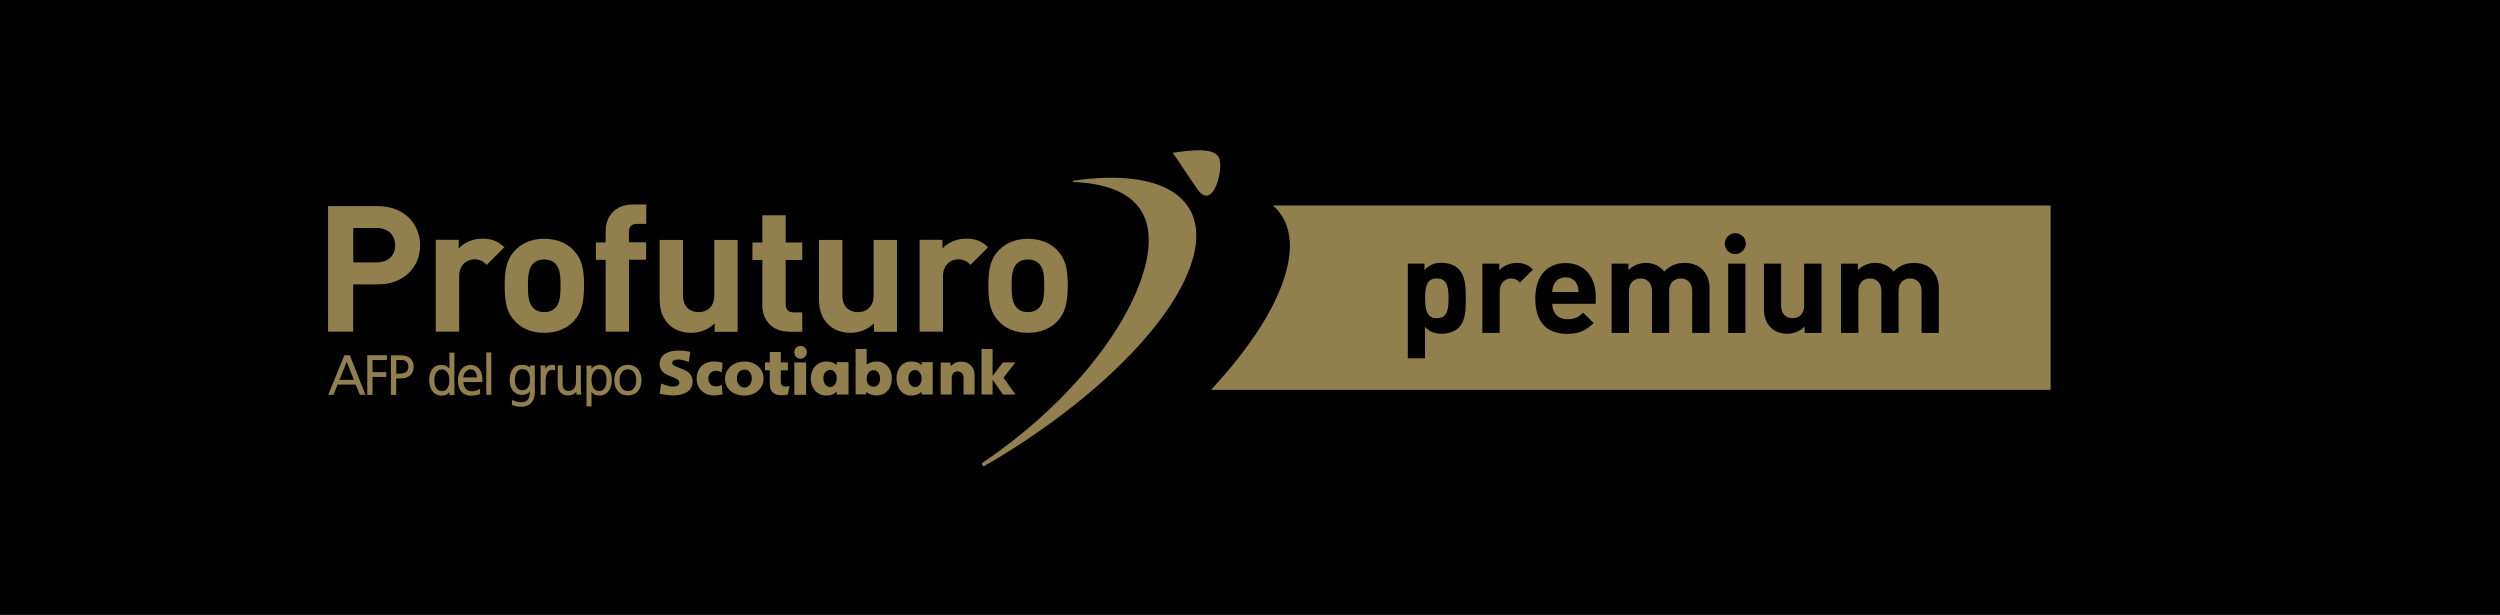
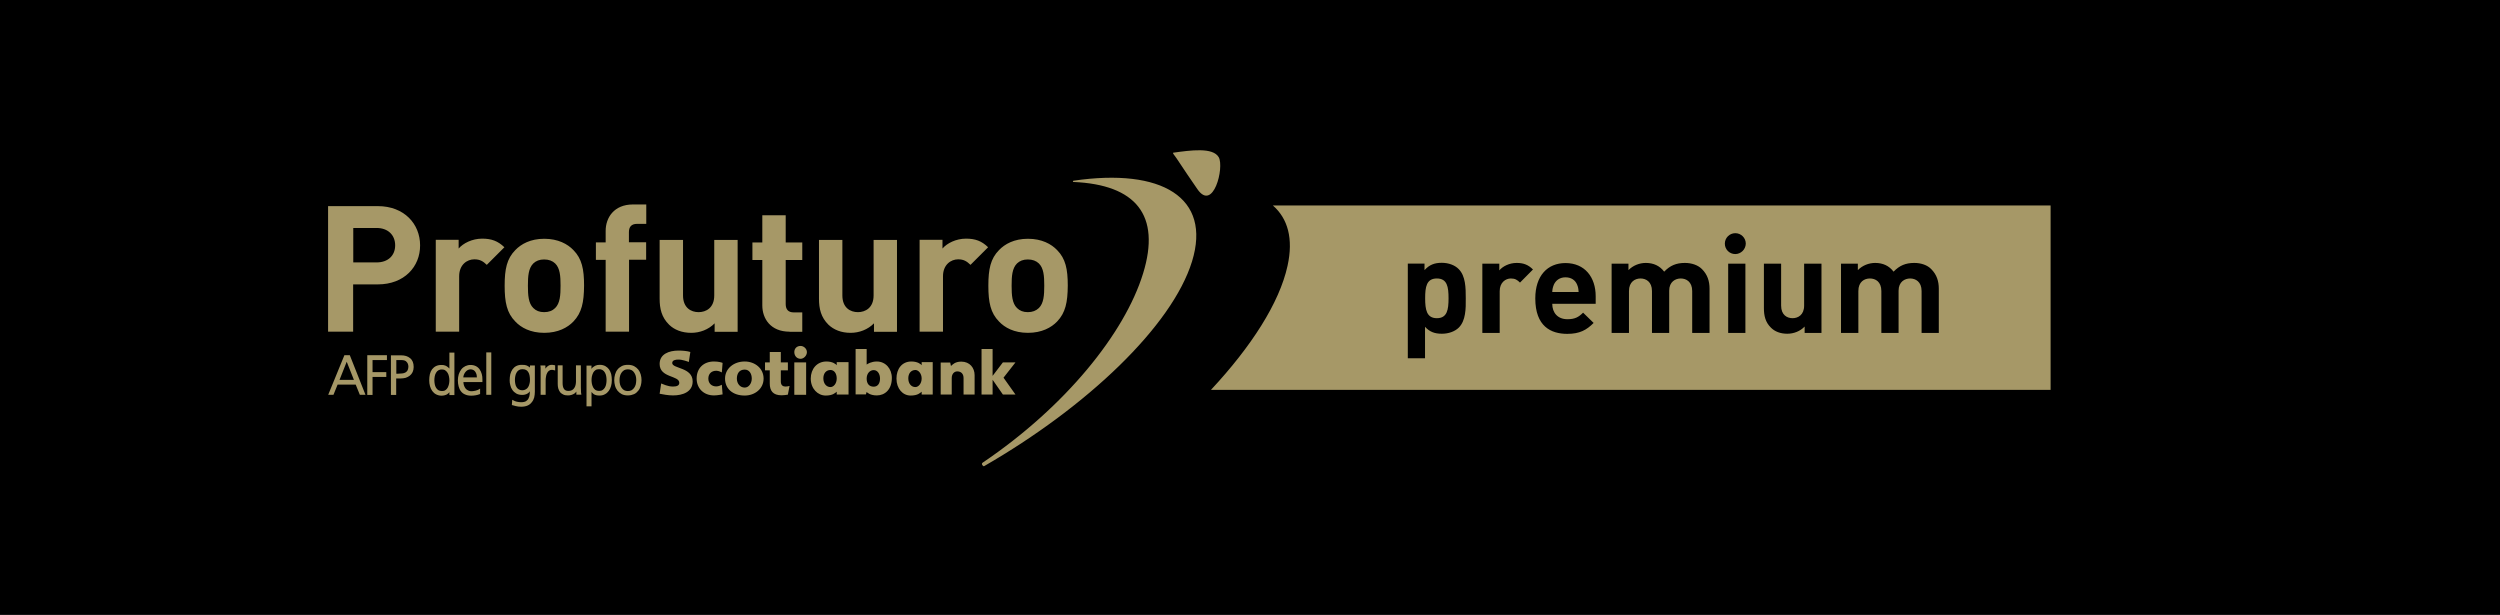
<svg xmlns="http://www.w3.org/2000/svg" id="logo-premium" viewBox="0 0 194.54 47.85">
  <path d="M0 0h194.54v47.85H0z" />
-   <path fill="#917F4D" d="M29.4 22.13h-1.92v3.68h-1.95v-9.77h3.87c2.06 0 3.29 1.39 3.29 3.05.01 1.66-1.23 3.04-3.29 3.04m-.09-4.39h-1.82v2.68h1.82c.88 0 1.44-.53 1.44-1.33s-.56-1.35-1.44-1.35M37.88 20.61c-.28-.27-.52-.43-.97-.43-.56 0-1.18.41-1.18 1.32v4.31h-1.82v-7.15h1.78v.68c.35-.41 1.05-.77 1.83-.77.72 0 1.22.18 1.73.67l-1.37 1.37zM44.62 25.02c-.45.47-1.19.88-2.27.88s-1.81-.41-2.25-.88c-.66-.67-.83-1.49-.83-2.79 0-1.29.17-2.1.83-2.77.45-.47 1.18-.88 2.25-.88 1.08 0 1.82.41 2.27.88.66.67.83 1.48.83 2.77-.01 1.3-.18 2.11-.83 2.79M43.2 20.5c-.21-.2-.49-.31-.86-.31-.36 0-.63.11-.84.31-.38.38-.42.99-.42 1.73s.04 1.37.42 1.74c.21.21.48.32.84.32.37 0 .65-.11.86-.32.38-.37.42-1 .42-1.74s-.04-1.36-.42-1.73M48.95 20.22v5.59h-1.82v-5.59h-.76v-1.36h.76v-.9c0-1.01.64-2.05 2.13-2.05h1.03v1.51h-.72c-.43 0-.63.23-.63.64v.79h1.34v1.36h-1.33zM55.61 25.81v-.65c-.48.49-1.15.74-1.82.74-.73 0-1.32-.24-1.72-.63-.59-.58-.74-1.25-.74-2.03v-4.57h1.82v4.32c0 .97.63 1.3 1.21 1.3s1.22-.33 1.22-1.3v-4.32h1.82v7.15h-1.79zM61.44 25.81c-1.48 0-2.12-1.02-2.12-2.04v-3.54h-.77v-1.36h.77v-2.12h1.82v2.12h1.29v1.36h-1.29v3.43c0 .41.19.65.63.65h.66v1.51h-.99zM68.01 25.81v-.65c-.48.49-1.15.74-1.82.74-.73 0-1.31-.24-1.72-.63-.59-.58-.74-1.25-.74-2.03v-4.57h1.82v4.32c0 .97.63 1.3 1.21 1.3.57 0 1.22-.33 1.22-1.3v-4.32h1.82v7.15h-1.79zM75.52 20.61c-.28-.27-.52-.43-.96-.43-.56 0-1.18.41-1.18 1.32v4.31h-1.82v-7.15h1.78v.68c.35-.41 1.05-.77 1.83-.77.72 0 1.22.18 1.72.67l-1.37 1.37zM82.26 25.02c-.45.47-1.19.88-2.27.88s-1.81-.41-2.25-.88c-.66-.67-.83-1.49-.83-2.79 0-1.29.17-2.1.83-2.77.45-.47 1.18-.88 2.25-.88 1.08 0 1.82.41 2.27.88.66.67.83 1.48.83 2.77-.01 1.3-.18 2.11-.83 2.79m-1.42-4.52c-.21-.2-.49-.31-.86-.31-.36 0-.63.11-.84.31-.38.38-.42.99-.42 1.73s.04 1.37.42 1.74c.21.21.48.32.84.32s.64-.11.86-.32c.38-.37.42-1 .42-1.74s-.04-1.36-.42-1.73" />
-   <path fill="#917F4D" d="M83.55 14.06c-.06.01-.06.04-.06.05 0 .02.01.05.04.05 4.86.21 6.82 2.58 5.42 7.12-1.43 4.65-6.04 10.37-12.48 14.72-.15.1.03.3.1.28 8.04-4.63 14.64-10.92 16.19-15.94 1.53-4.98-2.36-7.28-9.21-6.28M91.33 12.01c-.02-.03-.09-.12-.02-.13 1.31-.18 3.08-.44 3.53.36.44.8-.43 4.28-1.67 2.47-1.3-1.88-1.55-2.33-1.84-2.7M70.68 29.44c0 .42.24.68.55.68.24 0 .49-.27.49-.67 0-.38-.25-.66-.49-.66-.36.01-.55.29-.55.65m1.9-1.26v2.52h-.86v-.22c-.12.1-.31.3-.86.3-.61 0-1.1-.53-1.1-1.32 0-.75.42-1.33 1.16-1.33.49 0 .74.21.8.29v-.24h.86zM57.95 30.16c.31 0 .55-.32.55-.7s-.19-.7-.55-.7c-.43 0-.61.32-.61.7s.24.7.61.7m0 .62c-.92 0-1.53-.52-1.53-1.32 0-.78.68-1.33 1.53-1.33.79 0 1.47.53 1.47 1.33 0 .79-.68 1.32-1.47 1.32M68.48 29.46c0-.36-.19-.66-.49-.66-.31 0-.55.27-.55.66 0 .38.18.63.55.63.31 0 .49-.25.49-.63m-1.9 1.24v-3.54h.86v1.21c.06-.05.36-.24.79-.24.68 0 1.17.56 1.17 1.28 0 .91-.55 1.36-1.17 1.36-.49 0-.73-.2-.79-.27l-.06.19h-.8zM61.81 28.2h.92v2.52h-.92zM62.3 26.92c-.31 0-.49.21-.49.48s.18.52.49.52c.24 0 .49-.24.49-.52 0-.27-.25-.48-.49-.48M73.2 30.7h.86v-1.28c0-.32.19-.52.43-.52.31 0 .49.2.49.52v1.28h.86v-1.51c0-.56-.37-1.05-1.04-1.05-.49 0-.68.24-.8.34l-.06-.27h-.74v2.49" />
-   <path fill="#917F4D" d="M76.38 30.7h.86v-1.15l.8 1.15h.98l-.93-1.31.93-1.19h-.98l-.8 1.05v-2.09h-.86zM56.23 28.24c-.06-.03-.31-.11-.67-.11-.8 0-1.35.51-1.35 1.33 0 .76.55 1.31 1.35 1.31.3 0 .61-.08.67-.08l-.06-.75c-.06.03-.24.13-.43.13-.37 0-.62-.24-.62-.61 0-.38.25-.61.62-.61.18 0 .37.1.43.13l.06-.74M64.07 29.44c0 .42.25.68.55.68.25 0 .49-.27.49-.67 0-.38-.19-.66-.49-.66-.36.01-.55.29-.55.65m1.96-1.26v2.52h-.92v-.22c-.12.1-.31.3-.86.3-.61 0-1.16-.53-1.16-1.32 0-.75.48-1.33 1.22-1.33.49 0 .74.21.8.29v-.24h.92zM51.33 30.64c.25.05.67.13 1.04.13.74 0 1.53-.26 1.53-1.09 0-1.11-1.59-.98-1.59-1.43 0-.22.24-.27.49-.27.31 0 .74.16.8.19l.12-.78c-.25-.08-.61-.11-.92-.11-.74 0-1.47.27-1.47 1.04 0 1.1 1.53.88 1.53 1.47 0 .21-.19.29-.49.29-.43 0-.79-.2-.92-.24l-.12.8M61.44 30.03c-.06.02-.19.05-.31.05-.19 0-.37-.08-.37-.4v-.86h.55v-.62h-.55v-.81h-.86v.81h-.37v.62h.37v1.02c0 .56.24.92.92.92.18 0 .36-.03.49-.05l.13-.68M26.8 27.64l-1.26 3.08h.41l.32-.79h1.41l.32.79h.44l-1.22-3.08h-.42zm-.38 1.92l.56-1.41.56 1.41h-1.12zM28.58 30.73h.41v-1.4h1.07v-.37h-1.07v-.94h1.12v-.38h-1.53zM31.91 27.87c-.18-.15-.41-.22-.7-.22h-.79v3.08h.41v-1.28h.35c.14 0 .27-.02.39-.05.12-.04.23-.1.32-.17s.17-.17.22-.28c.05-.11.08-.24.08-.39 0-.31-.09-.54-.28-.69m-.2.96c-.04.07-.1.12-.17.16-.07.04-.16.06-.25.07-.1.01-.2.02-.31.02h-.14v-1.06h.41c.17 0 .31.04.39.14.09.09.14.22.14.39-.01.11-.03.21-.07.28M34.97 28.68a.474.474 0 0 0-.1-.1 1.07 1.07 0 0 0-.21-.13.749.749 0 0 0-.31-.05c-.17 0-.31.03-.43.09s-.22.15-.3.25c-.08.11-.13.23-.17.38-.03.14-.05.3-.05.47 0 .17.02.32.06.46.04.15.1.27.18.38.08.11.18.2.3.26s.26.1.41.1c.17 0 .31-.04.43-.1.07-.04.14-.1.19-.17v.22h.39v-3.3h-.39v1.24zm-.03 1.2c-.02.1-.06.2-.1.28-.05.08-.1.15-.18.2-.07.05-.16.07-.27.07-.11 0-.21-.03-.28-.07a.546.546 0 0 1-.18-.19.794.794 0 0 1-.1-.27c-.02-.11-.03-.21-.03-.31s.01-.2.03-.31c.02-.1.05-.19.1-.27a.486.486 0 0 1 .46-.26c.11 0 .2.02.27.08.08.05.13.12.18.2.05.08.08.18.1.28.02.1.03.2.03.29 0 .08-.01.17-.03.28M37.32 28.74a.788.788 0 0 0-.29-.25.928.928 0 0 0-.42-.09.902.902 0 0 0-.71.34c-.08.11-.15.23-.2.38a1.78 1.78 0 0 0-.01.95c.04.14.09.27.18.38.08.11.2.2.33.25.13.06.29.09.48.09.1 0 .21-.01.33-.03.12-.02.23-.05.32-.09l.03-.01v-.42l-.09.06c-.03.01-.07.03-.11.05-.05.02-.1.04-.15.05l-.16.03c-.18.03-.32.01-.43-.05a.526.526 0 0 1-.2-.16.899.899 0 0 1-.12-.24c-.02-.08-.04-.16-.04-.25h1.48v-.2c0-.14-.01-.29-.05-.42-.04-.15-.1-.27-.17-.37m-1.27.63a.776.776 0 0 1 .16-.41c.05-.07.11-.12.18-.16a.47.47 0 0 1 .46 0c.06.04.12.09.15.15.04.07.07.14.09.22.01.06.02.14.02.2h-1.06zM37.84 27.42h.39v3.3h-.39zM41.24 28.6c-.02-.02-.04-.04-.06-.05a.95.95 0 0 0-.17-.1c-.06-.02-.12-.04-.19-.05-.06-.01-.13-.01-.21-.01-.17 0-.31.03-.43.09s-.22.15-.3.26c-.07.11-.13.23-.17.38-.03.14-.05.3-.05.47 0 .12.01.25.05.38.03.14.08.26.16.37.07.11.18.21.3.28.12.07.28.11.46.11.15 0 .29-.03.41-.1.07-.04.14-.1.19-.18 0 .08-.01.15-.01.22-.01.12-.04.24-.09.33-.04.09-.11.16-.2.22-.09.05-.22.08-.38.08-.11 0-.23-.02-.33-.04a.909.909 0 0 1-.28-.11l-.08-.04-.03.41.05.01c.06.02.15.04.26.07.12.03.26.05.41.05.19 0 .36-.03.5-.09s.25-.15.33-.26c.09-.1.15-.23.19-.37.03-.14.05-.29.05-.44v-2.05h-.38v.16zm-.04 1.27c-.02.1-.06.18-.1.25-.05.08-.11.14-.19.18-.08.05-.17.07-.28.07-.1 0-.19-.03-.26-.07a.462.462 0 0 1-.17-.17.673.673 0 0 1-.1-.26 1.526 1.526 0 0 1 0-.61c.02-.1.05-.19.1-.27a.486.486 0 0 1 .46-.26c.11 0 .21.02.28.06.07.04.13.1.17.17.05.08.08.16.1.27.02.11.03.23.03.35 0 .1-.01.19-.04.29M43.05 28.4a.56.56 0 0 0-.32.03c-.07.03-.12.07-.17.12-.05.04-.09.09-.12.14v-.25h-.39l.01.07c0 .04.01.07.01.1v2.11h.39v-1.13c0-.09.01-.19.03-.29.01-.1.04-.18.08-.26.04-.08.08-.14.15-.19a.35.35 0 0 1 .23-.07c.03 0 .06 0 .09.01.03 0 .06.01.08.02l.08.02v-.4l-.04-.01c-.04 0-.07-.01-.11-.02M45.21 30.4c0-.08-.01-.16-.01-.25v-1.72h-.38v1.26c0 .08-.01.17-.03.26a.72.72 0 0 1-.1.24c-.04.07-.1.12-.18.17-.07.04-.16.06-.28.06-.16 0-.27-.05-.34-.15-.08-.11-.11-.27-.11-.46v-1.38h-.38v1.44c0 .12.01.24.04.35.03.11.08.2.14.29.06.08.15.14.25.19.1.05.22.07.36.07a.914.914 0 0 0 .53-.16c.05-.04.09-.09.13-.14v.24h.39l-.01-.07c-.02-.06-.02-.15-.02-.24M47.39 28.74a.942.942 0 0 0-.3-.26.942.942 0 0 0-.43-.09c-.12 0-.23.02-.32.06-.08.04-.15.09-.22.14-.04.04-.07.07-.1.11l.01-.25h-.39v3.17h.39V30.5c.05.07.11.12.17.17.12.08.27.11.45.11.16 0 .3-.03.42-.1.12-.06.22-.15.3-.26.08-.11.14-.23.18-.38.04-.14.06-.29.06-.46 0-.17-.02-.32-.05-.47-.04-.14-.1-.27-.17-.37m-.22 1.15c-.02.1-.05.19-.1.27-.05.08-.1.14-.18.19-.07.05-.16.07-.28.07-.11 0-.2-.03-.27-.07a.578.578 0 0 1-.18-.2c-.04-.08-.08-.18-.1-.28a1.526 1.526 0 0 1 0-.59c.02-.1.06-.19.1-.28.05-.08.1-.15.18-.2.07-.05.16-.07.27-.07a.486.486 0 0 1 .46.26c.05.08.08.17.1.27a1.709 1.709 0 0 1 0 .63M49.86 29.14a1.13 1.13 0 0 0-.19-.38c-.09-.11-.2-.2-.33-.27-.14-.07-.3-.1-.48-.1-.19 0-.35.03-.48.1s-.25.16-.33.27c-.09.11-.15.24-.19.38a1.611 1.611 0 0 0 0 .88c.04.15.11.27.19.38.09.11.2.2.33.27.14.07.3.1.48.1s.34-.04.48-.1c.14-.06.24-.16.33-.27.09-.11.15-.24.19-.38a1.611 1.611 0 0 0 0-.88m-.39.78c-.03.1-.07.19-.13.27-.05.07-.12.13-.2.18-.16.08-.4.08-.56 0a.578.578 0 0 1-.2-.18.845.845 0 0 1-.13-.27c-.03-.1-.04-.22-.04-.34 0-.12.01-.23.04-.33s.07-.2.13-.27c.05-.07.12-.13.2-.18.08-.04.17-.06.28-.06.1 0 .2.02.28.06.08.04.15.1.2.18.06.08.1.17.13.27s.04.22.04.33c0 .12-.02.24-.04.34M99.05 15.99c1.16 1.01 1.61 2.58 1.14 4.7-.63 2.88-2.82 6.28-5.96 9.65h65.34V15.99H99.05zm14.47 9.5c-.3.3-.79.48-1.32.48-.55 0-.95-.14-1.31-.54v2.45h-1.34v-7.37h1.3v.51c.37-.41.77-.57 1.34-.57.53 0 1.02.18 1.32.49.54.54.55 1.46.55 2.27.01.81 0 1.74-.54 2.28m4.76-3.5c-.21-.21-.38-.32-.71-.32-.41 0-.87.31-.87.99v3.25h-1.35v-5.39h1.32v.52c.26-.31.77-.58 1.35-.58.53 0 .9.14 1.27.51l-1.01 1.02zm5.89 1.65h-3.38c0 .69.42 1.2 1.18 1.2.59 0 .88-.17 1.22-.51l.82.8c-.55.55-1.08.85-2.05.85-1.27 0-2.49-.58-2.49-2.76 0-1.76.95-2.75 2.35-2.75 1.5 0 2.35 1.1 2.35 2.58v.59zm8.86 2.27h-1.35v-3.26c0-.73-.47-.98-.89-.98-.41 0-.9.25-.9.95v3.29h-1.34v-3.26c0-.73-.47-.98-.89-.98-.42 0-.9.25-.9.98v3.26h-1.35v-5.39h1.31v.5c.35-.36.85-.56 1.35-.56.6 0 1.08.22 1.43.68.46-.48.94-.68 1.61-.68.54 0 1.02.17 1.33.48.43.43.59.94.59 1.53v3.44zm2.79 0h-1.34v-5.39h1.34v5.39zm-.79-6.14c-.45 0-.81-.36-.81-.81a.815.815 0 1 1 1.63 0c-.01.45-.38.81-.82.81m6.71 6.14h-1.31v-.5c-.35.37-.85.56-1.35.56-.54 0-.97-.17-1.27-.47-.44-.43-.55-.94-.55-1.53v-3.45h1.34v3.26c0 .74.47.98.89.98.42 0 .9-.25.9-.98v-3.26h1.35v5.39zm9.13 0h-1.34v-3.26c0-.73-.47-.98-.89-.98-.41 0-.9.25-.9.95v3.29h-1.34v-3.26c0-.73-.46-.98-.89-.98s-.9.25-.9.98v3.26h-1.35v-5.39h1.31v.5c.35-.36.85-.56 1.35-.56.6 0 1.08.22 1.43.68.46-.48.94-.68 1.61-.68.54 0 1.02.17 1.32.48.43.43.59.94.59 1.53v3.44z" />
-   <path fill="#917F4D" d="M121.82 21.58c-.45 0-.75.24-.9.56-.08.2-.12.34-.13.58h2.05c-.01-.24-.04-.39-.12-.58-.14-.33-.44-.56-.9-.56M111.81 21.67c-.81 0-.91.66-.91 1.54s.11 1.55.91 1.55c.81 0 .91-.67.91-1.55s-.1-1.54-.91-1.54" />
+   <path fill="#A69867" d="M29.4 22.13h-1.92v3.68h-1.95v-9.77h3.87c2.06 0 3.29 1.39 3.29 3.05.01 1.66-1.23 3.04-3.29 3.04m-.09-4.39h-1.82v2.68h1.82c.88 0 1.44-.53 1.44-1.33s-.56-1.35-1.44-1.35M37.88 20.61c-.28-.27-.52-.43-.97-.43-.56 0-1.18.41-1.18 1.32v4.31h-1.82v-7.15h1.78v.68c.35-.41 1.05-.77 1.83-.77.72 0 1.22.18 1.73.67l-1.37 1.37zM44.62 25.02c-.45.47-1.19.88-2.27.88s-1.81-.41-2.25-.88c-.66-.67-.83-1.49-.83-2.79 0-1.29.17-2.1.83-2.77.45-.47 1.18-.88 2.25-.88 1.08 0 1.82.41 2.27.88.66.67.83 1.48.83 2.77-.01 1.3-.18 2.11-.83 2.79M43.2 20.5c-.21-.2-.49-.31-.86-.31-.36 0-.63.11-.84.31-.38.38-.42.99-.42 1.73s.04 1.37.42 1.74c.21.21.48.32.84.32.37 0 .65-.11.86-.32.38-.37.42-1 .42-1.74s-.04-1.36-.42-1.73M48.95 20.22v5.59h-1.82v-5.59h-.76v-1.36h.76v-.9c0-1.01.64-2.05 2.13-2.05h1.03v1.51h-.72c-.43 0-.63.23-.63.64v.79h1.34v1.36h-1.33zM55.61 25.81v-.65c-.48.49-1.15.74-1.82.74-.73 0-1.32-.24-1.72-.63-.59-.58-.74-1.25-.74-2.03v-4.57h1.82v4.32c0 .97.63 1.3 1.21 1.3s1.22-.33 1.22-1.3v-4.32h1.82v7.15h-1.79zM61.44 25.81c-1.48 0-2.12-1.02-2.12-2.04v-3.54h-.77v-1.36h.77v-2.12h1.82v2.12h1.29v1.36h-1.29v3.43c0 .41.19.65.63.65h.66v1.51h-.99zM68.01 25.81v-.65c-.48.49-1.15.74-1.82.74-.73 0-1.31-.24-1.72-.63-.59-.58-.74-1.25-.74-2.03v-4.57h1.82v4.32c0 .97.63 1.3 1.21 1.3.57 0 1.22-.33 1.22-1.3v-4.32h1.82v7.15h-1.79zM75.52 20.61c-.28-.27-.52-.43-.96-.43-.56 0-1.18.41-1.18 1.32v4.31h-1.82v-7.15h1.78v.68c.35-.41 1.05-.77 1.83-.77.72 0 1.22.18 1.72.67l-1.37 1.37zM82.26 25.02c-.45.47-1.19.88-2.27.88s-1.81-.41-2.25-.88c-.66-.67-.83-1.49-.83-2.79 0-1.29.17-2.1.83-2.77.45-.47 1.18-.88 2.25-.88 1.08 0 1.82.41 2.27.88.66.67.83 1.48.83 2.77-.01 1.3-.18 2.11-.83 2.79m-1.42-4.52c-.21-.2-.49-.31-.86-.31-.36 0-.63.11-.84.31-.38.38-.42.99-.42 1.73s.04 1.37.42 1.74c.21.21.48.32.84.32s.64-.11.86-.32c.38-.37.42-1 .42-1.74s-.04-1.36-.42-1.73" />
+   <path fill="#A69867" d="M83.55 14.06c-.06.01-.06.04-.06.05 0 .02.01.05.04.05 4.86.21 6.82 2.58 5.42 7.12-1.43 4.65-6.04 10.37-12.48 14.72-.15.1.03.3.1.28 8.04-4.63 14.64-10.92 16.19-15.94 1.53-4.98-2.36-7.28-9.21-6.28M91.33 12.01c-.02-.03-.09-.12-.02-.13 1.31-.18 3.08-.44 3.53.36.44.8-.43 4.28-1.67 2.47-1.3-1.88-1.55-2.33-1.84-2.7M70.68 29.44c0 .42.24.68.55.68.24 0 .49-.27.49-.67 0-.38-.25-.66-.49-.66-.36.01-.55.29-.55.65m1.9-1.26v2.52h-.86v-.22c-.12.1-.31.3-.86.3-.61 0-1.1-.53-1.1-1.32 0-.75.42-1.33 1.16-1.33.49 0 .74.21.8.29v-.24h.86zM57.95 30.16c.31 0 .55-.32.55-.7s-.19-.7-.55-.7c-.43 0-.61.32-.61.7s.24.7.61.7m0 .62c-.92 0-1.53-.52-1.53-1.32 0-.78.68-1.33 1.53-1.33.79 0 1.47.53 1.47 1.33 0 .79-.68 1.32-1.47 1.32M68.48 29.46c0-.36-.19-.66-.49-.66-.31 0-.55.27-.55.66 0 .38.18.63.55.63.31 0 .49-.25.49-.63m-1.9 1.24v-3.54h.86v1.21c.06-.05.36-.24.79-.24.68 0 1.17.56 1.17 1.28 0 .91-.55 1.36-1.17 1.36-.49 0-.73-.2-.79-.27l-.06.19h-.8zM61.81 28.2h.92v2.52h-.92zM62.3 26.92c-.31 0-.49.21-.49.48s.18.52.49.52c.24 0 .49-.24.49-.52 0-.27-.25-.48-.49-.48M73.2 30.7h.86v-1.28c0-.32.19-.52.43-.52.31 0 .49.2.49.52v1.28h.86v-1.51c0-.56-.37-1.05-1.04-1.05-.49 0-.68.24-.8.34l-.06-.27h-.74v2.49" />
+   <path fill="#A69867" d="M76.38 30.7h.86v-1.15l.8 1.15h.98l-.93-1.31.93-1.19h-.98l-.8 1.05v-2.09h-.86zM56.23 28.24c-.06-.03-.31-.11-.67-.11-.8 0-1.35.51-1.35 1.33 0 .76.55 1.31 1.35 1.31.3 0 .61-.08.67-.08l-.06-.75c-.06.03-.24.13-.43.13-.37 0-.62-.24-.62-.61 0-.38.25-.61.62-.61.18 0 .37.1.43.13l.06-.74M64.07 29.44c0 .42.25.68.55.68.25 0 .49-.27.49-.67 0-.38-.19-.66-.49-.66-.36.01-.55.29-.55.65m1.96-1.26v2.52h-.92v-.22c-.12.1-.31.3-.86.3-.61 0-1.16-.53-1.16-1.32 0-.75.48-1.33 1.22-1.33.49 0 .74.21.8.29v-.24h.92zM51.33 30.64c.25.05.67.13 1.04.13.74 0 1.53-.26 1.53-1.09 0-1.11-1.59-.98-1.59-1.43 0-.22.24-.27.49-.27.31 0 .74.16.8.19l.12-.78c-.25-.08-.61-.11-.92-.11-.74 0-1.47.27-1.47 1.04 0 1.1 1.53.88 1.53 1.47 0 .21-.19.29-.49.29-.43 0-.79-.2-.92-.24l-.12.8M61.44 30.03c-.06.02-.19.05-.31.05-.19 0-.37-.08-.37-.4v-.86h.55v-.62h-.55v-.81h-.86v.81h-.37v.62h.37v1.02c0 .56.24.92.92.92.18 0 .36-.03.49-.05l.13-.68M26.8 27.64l-1.26 3.08h.41l.32-.79h1.41l.32.79h.44l-1.22-3.08h-.42zm-.38 1.92l.56-1.41.56 1.41h-1.12zM28.58 30.73h.41v-1.4h1.07v-.37h-1.07v-.94h1.12v-.38h-1.53zM31.91 27.87c-.18-.15-.41-.22-.7-.22h-.79v3.08h.41v-1.28h.35c.14 0 .27-.02.39-.05.12-.04.23-.1.32-.17s.17-.17.22-.28c.05-.11.08-.24.08-.39 0-.31-.09-.54-.28-.69m-.2.96c-.04.07-.1.12-.17.16-.07.04-.16.06-.25.07-.1.01-.2.02-.31.02h-.14v-1.06h.41c.17 0 .31.04.39.14.09.09.14.22.14.39-.01.11-.03.21-.07.28M34.97 28.68a.474.474 0 0 0-.1-.1 1.07 1.07 0 0 0-.21-.13.749.749 0 0 0-.31-.05c-.17 0-.31.03-.43.09s-.22.15-.3.25c-.08.11-.13.23-.17.38-.03.14-.05.3-.05.47 0 .17.02.32.06.46.04.15.1.27.18.38.08.11.18.2.3.26s.26.1.41.1c.17 0 .31-.04.43-.1.07-.04.14-.1.19-.17v.22h.39v-3.3h-.39v1.24zm-.03 1.2c-.02.1-.06.2-.1.28-.05.08-.1.15-.18.2-.07.05-.16.07-.27.07-.11 0-.21-.03-.28-.07a.546.546 0 0 1-.18-.19.794.794 0 0 1-.1-.27c-.02-.11-.03-.21-.03-.31s.01-.2.03-.31c.02-.1.05-.19.1-.27a.486.486 0 0 1 .46-.26c.11 0 .2.02.27.08.08.05.13.12.18.2.05.08.08.18.1.28.02.1.03.2.03.29 0 .08-.01.17-.03.28M37.32 28.74a.788.788 0 0 0-.29-.25.928.928 0 0 0-.42-.09.902.902 0 0 0-.71.34c-.08.11-.15.23-.2.38a1.78 1.78 0 0 0-.01.95c.04.14.09.27.18.38.08.11.2.2.33.25.13.06.29.09.48.09.1 0 .21-.01.33-.03.12-.02.23-.05.32-.09l.03-.01v-.42l-.09.06c-.03.01-.07.03-.11.05-.05.02-.1.04-.15.05l-.16.03c-.18.03-.32.01-.43-.05a.526.526 0 0 1-.2-.16.899.899 0 0 1-.12-.24c-.02-.08-.04-.16-.04-.25h1.48v-.2c0-.14-.01-.29-.05-.42-.04-.15-.1-.27-.17-.37m-1.27.63a.776.776 0 0 1 .16-.41c.05-.07.11-.12.18-.16a.47.47 0 0 1 .46 0c.06.04.12.09.15.15.04.07.07.14.09.22.01.06.02.14.02.2h-1.06zM37.84 27.42h.39v3.3h-.39zM41.24 28.6c-.02-.02-.04-.04-.06-.05a.95.95 0 0 0-.17-.1c-.06-.02-.12-.04-.19-.05-.06-.01-.13-.01-.21-.01-.17 0-.31.03-.43.09s-.22.15-.3.26c-.07.11-.13.23-.17.38-.03.14-.05.3-.05.47 0 .12.01.25.05.38.03.14.08.26.16.37.07.11.18.21.3.28.12.07.28.11.46.11.15 0 .29-.03.41-.1.07-.04.14-.1.19-.18 0 .08-.01.15-.01.22-.01.12-.04.24-.09.33-.04.09-.11.16-.2.22-.09.05-.22.08-.38.08-.11 0-.23-.02-.33-.04a.909.909 0 0 1-.28-.11l-.08-.04-.03.41.05.01c.06.02.15.04.26.07.12.03.26.05.41.05.19 0 .36-.03.5-.09s.25-.15.33-.26c.09-.1.15-.23.19-.37.03-.14.05-.29.05-.44v-2.05h-.38v.16zm-.04 1.27c-.02.1-.06.18-.1.25-.05.08-.11.14-.19.18-.08.05-.17.07-.28.07-.1 0-.19-.03-.26-.07a.462.462 0 0 1-.17-.17.673.673 0 0 1-.1-.26 1.526 1.526 0 0 1 0-.61c.02-.1.05-.19.1-.27a.486.486 0 0 1 .46-.26c.11 0 .21.02.28.06.07.04.13.1.17.17.05.08.08.16.1.27.02.11.03.23.03.35 0 .1-.01.19-.04.29M43.05 28.4a.56.56 0 0 0-.32.03c-.07.03-.12.07-.17.12-.05.04-.09.09-.12.14v-.25h-.39l.01.07c0 .04.01.07.01.1v2.11h.39v-1.13c0-.09.01-.19.03-.29.01-.1.04-.18.08-.26.04-.08.08-.14.15-.19a.35.35 0 0 1 .23-.07c.03 0 .06 0 .09.01.03 0 .06.01.08.02l.08.02v-.4l-.04-.01c-.04 0-.07-.01-.11-.02M45.21 30.4c0-.08-.01-.16-.01-.25v-1.72h-.38v1.26c0 .08-.01.17-.03.26a.72.72 0 0 1-.1.24c-.04.07-.1.12-.18.17-.07.04-.16.06-.28.06-.16 0-.27-.05-.34-.15-.08-.11-.11-.27-.11-.46v-1.38h-.38v1.44c0 .12.01.24.04.35.03.11.08.2.14.29.06.08.15.14.25.19.1.05.22.07.36.07a.914.914 0 0 0 .53-.16c.05-.04.09-.09.13-.14v.24h.39l-.01-.07c-.02-.06-.02-.15-.02-.24M47.39 28.74a.942.942 0 0 0-.3-.26.942.942 0 0 0-.43-.09c-.12 0-.23.02-.32.06-.08.04-.15.09-.22.14-.04.04-.07.07-.1.11l.01-.25h-.39v3.17h.39V30.5c.05.07.11.12.17.17.12.08.27.11.45.11.16 0 .3-.03.42-.1.12-.06.22-.15.3-.26.08-.11.14-.23.18-.38.04-.14.06-.29.06-.46 0-.17-.02-.32-.05-.47-.04-.14-.1-.27-.17-.37m-.22 1.15c-.02.1-.05.19-.1.27-.05.08-.1.14-.18.19-.07.05-.16.07-.28.07-.11 0-.2-.03-.27-.07a.578.578 0 0 1-.18-.2c-.04-.08-.08-.18-.1-.28a1.526 1.526 0 0 1 0-.59c.02-.1.06-.19.1-.28.05-.08.1-.15.18-.2.07-.05.16-.07.27-.07a.486.486 0 0 1 .46.26c.05.08.08.17.1.27a1.709 1.709 0 0 1 0 .63M49.86 29.14a1.13 1.13 0 0 0-.19-.38c-.09-.11-.2-.2-.33-.27-.14-.07-.3-.1-.48-.1-.19 0-.35.03-.48.1s-.25.16-.33.27c-.09.11-.15.24-.19.38a1.611 1.611 0 0 0 0 .88c.04.15.11.27.19.38.09.11.2.2.33.27.14.07.3.1.48.1s.34-.04.48-.1c.14-.06.24-.16.33-.27.09-.11.15-.24.19-.38a1.611 1.611 0 0 0 0-.88m-.39.78c-.03.1-.07.19-.13.27-.05.07-.12.13-.2.18-.16.08-.4.08-.56 0a.578.578 0 0 1-.2-.18.845.845 0 0 1-.13-.27c-.03-.1-.04-.22-.04-.34 0-.12.01-.23.04-.33s.07-.2.13-.27c.05-.07.12-.13.2-.18.08-.04.17-.06.28-.06.1 0 .2.02.28.06.08.04.15.1.2.18.06.08.1.17.13.27s.04.22.04.33c0 .12-.02.24-.04.34M99.05 15.99c1.16 1.01 1.61 2.58 1.14 4.7-.63 2.88-2.82 6.28-5.96 9.65h65.34V15.99H99.05zm14.47 9.5c-.3.3-.79.48-1.32.48-.55 0-.95-.14-1.31-.54v2.45h-1.34v-7.37h1.3v.51c.37-.41.77-.57 1.34-.57.53 0 1.02.18 1.32.49.54.54.55 1.46.55 2.27.01.81 0 1.74-.54 2.28m4.76-3.5c-.21-.21-.38-.32-.71-.32-.41 0-.87.31-.87.99v3.25h-1.35v-5.39h1.32v.52c.26-.31.77-.58 1.35-.58.53 0 .9.14 1.27.51l-1.01 1.02zm5.89 1.65h-3.38c0 .69.42 1.2 1.18 1.2.59 0 .88-.17 1.22-.51l.82.8c-.55.55-1.08.85-2.05.85-1.27 0-2.49-.58-2.49-2.76 0-1.76.95-2.75 2.35-2.75 1.5 0 2.35 1.1 2.35 2.58v.59zm8.86 2.27h-1.35v-3.26c0-.73-.47-.98-.89-.98-.41 0-.9.25-.9.95v3.29h-1.34v-3.26c0-.73-.47-.98-.89-.98-.42 0-.9.25-.9.98v3.26h-1.35v-5.39h1.31v.5c.35-.36.85-.56 1.35-.56.6 0 1.08.22 1.43.68.46-.48.94-.68 1.61-.68.54 0 1.02.17 1.33.48.43.43.59.94.59 1.53v3.44zm2.79 0h-1.34v-5.39h1.34v5.39zm-.79-6.14c-.45 0-.81-.36-.81-.81a.815.815 0 1 1 1.63 0c-.01.45-.38.81-.82.81m6.71 6.14h-1.31v-.5c-.35.37-.85.56-1.35.56-.54 0-.97-.17-1.27-.47-.44-.43-.55-.94-.55-1.53v-3.45h1.34v3.26c0 .74.47.98.89.98.42 0 .9-.25.9-.98v-3.26h1.35v5.39zm9.13 0h-1.34v-3.26c0-.73-.47-.98-.89-.98-.41 0-.9.25-.9.95v3.29h-1.34v-3.26c0-.73-.46-.98-.89-.98s-.9.25-.9.98v3.26h-1.35v-5.39h1.31v.5c.35-.36.85-.56 1.35-.56.6 0 1.08.22 1.43.68.46-.48.94-.68 1.61-.68.54 0 1.02.17 1.32.48.43.43.59.94.59 1.53v3.44z" />
+   <path fill="#A69867" d="M121.82 21.58c-.45 0-.75.24-.9.56-.08.2-.12.34-.13.58h2.05c-.01-.24-.04-.39-.12-.58-.14-.33-.44-.56-.9-.56M111.81 21.67c-.81 0-.91.66-.91 1.54s.11 1.55.91 1.55c.81 0 .91-.67.91-1.55s-.1-1.54-.91-1.54" />
</svg>
